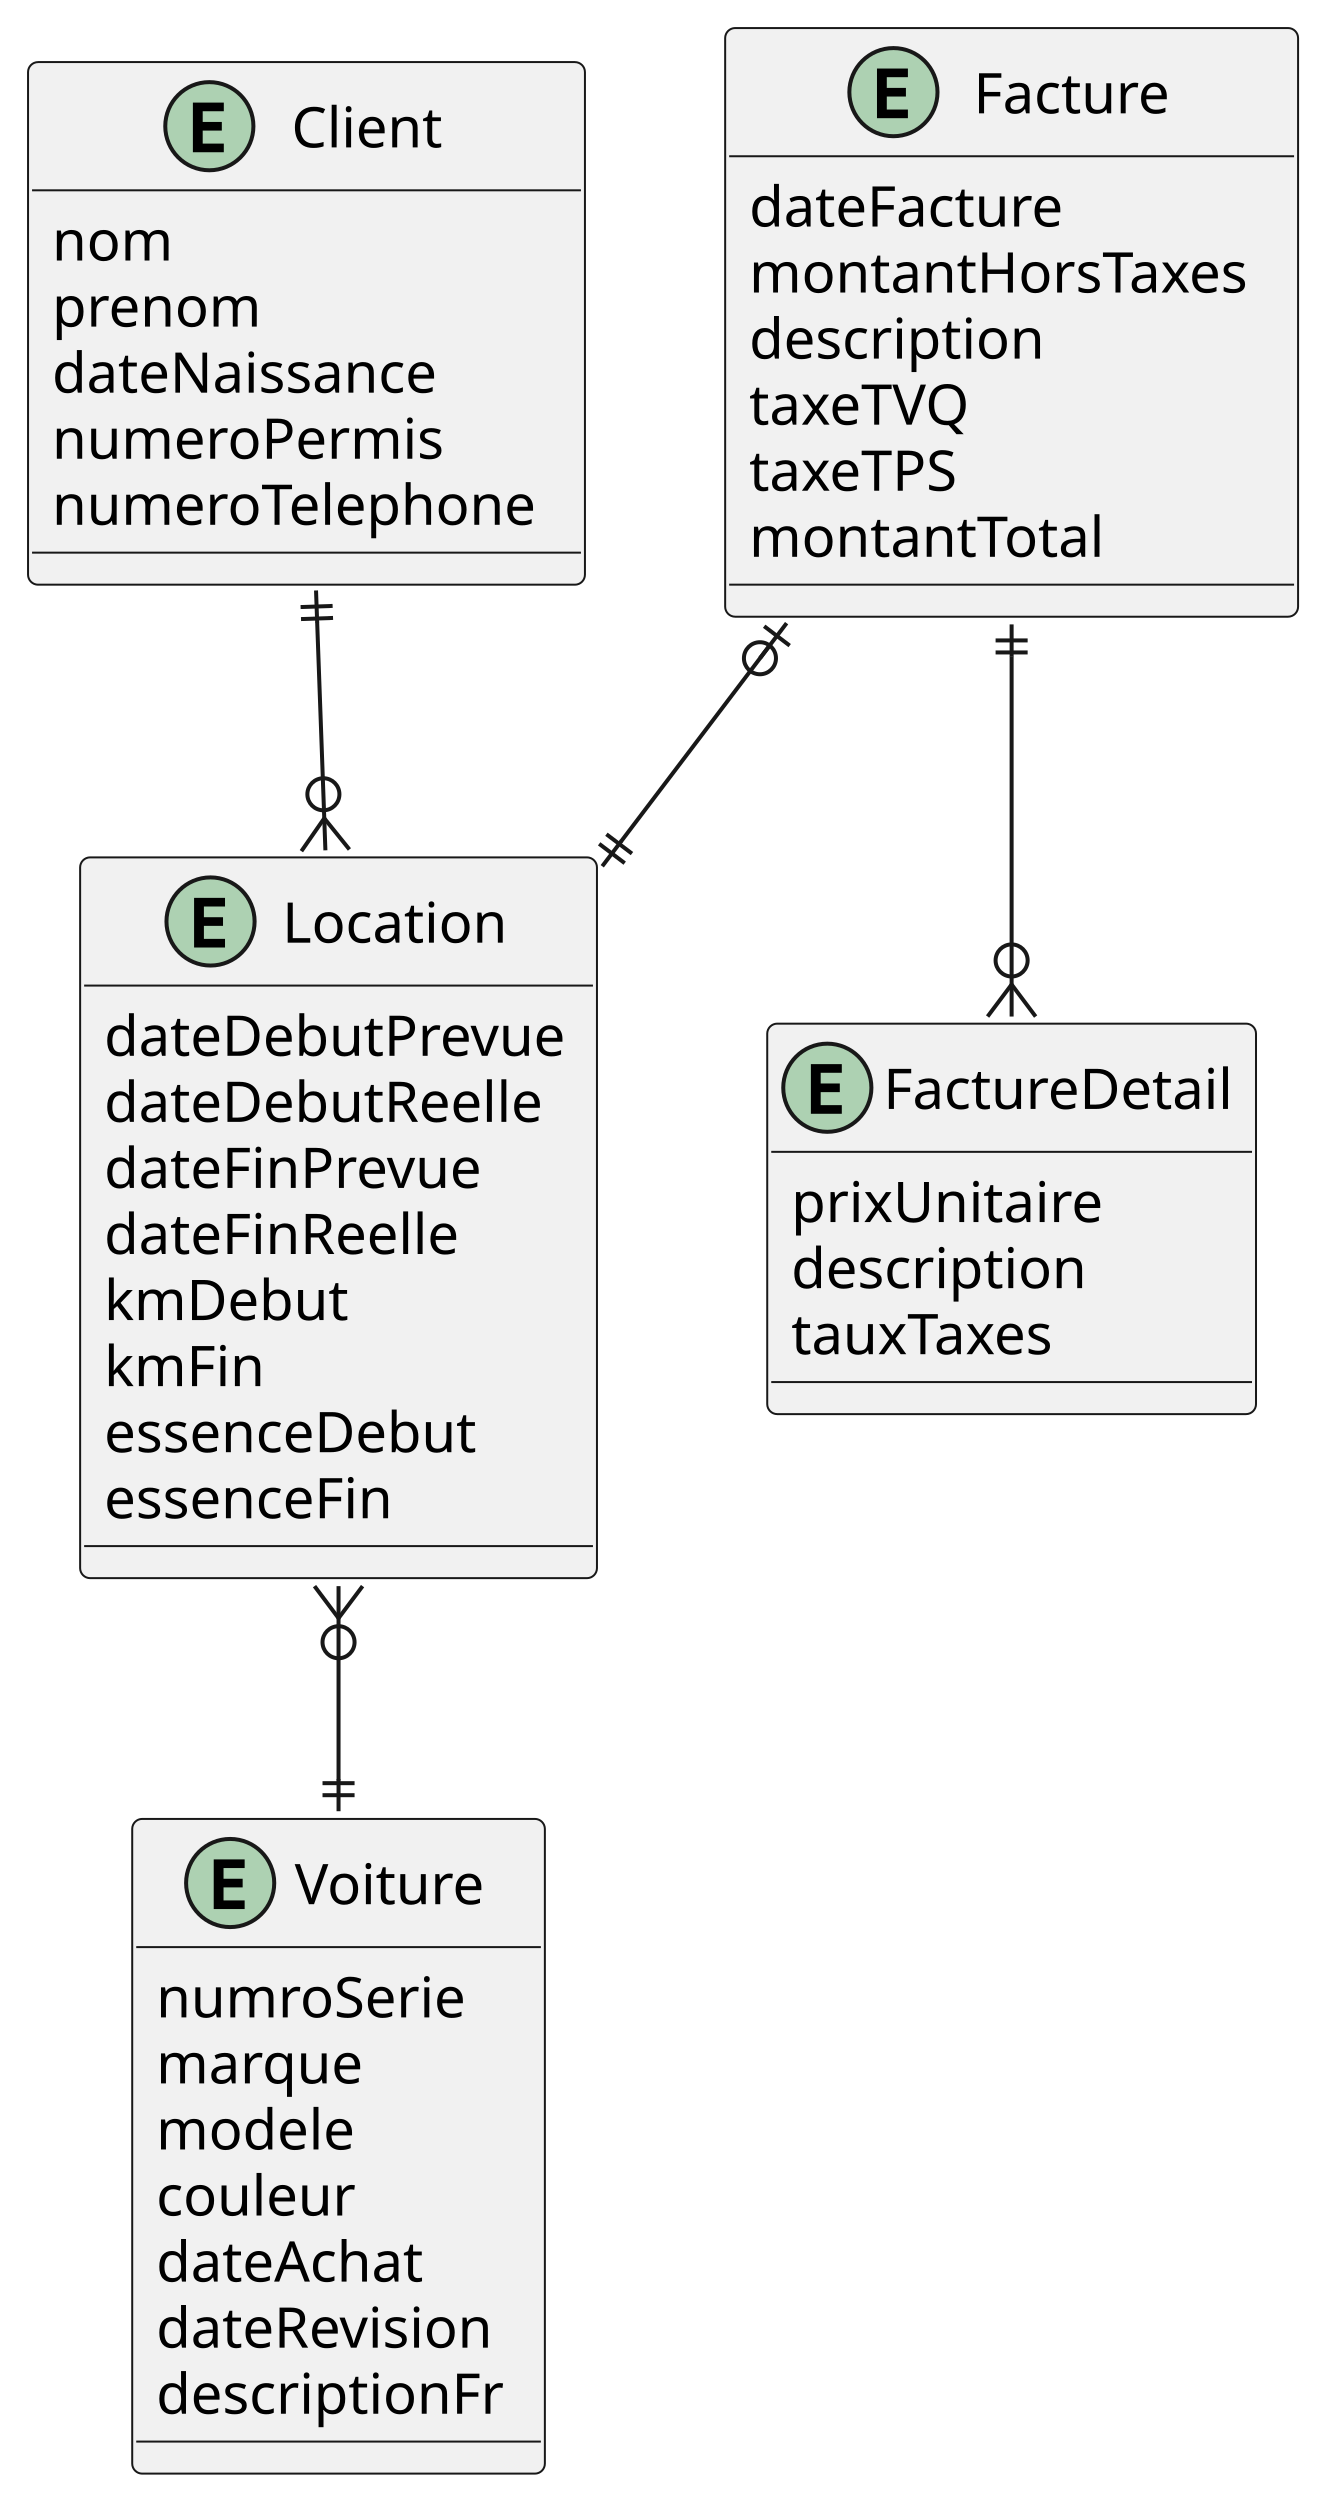
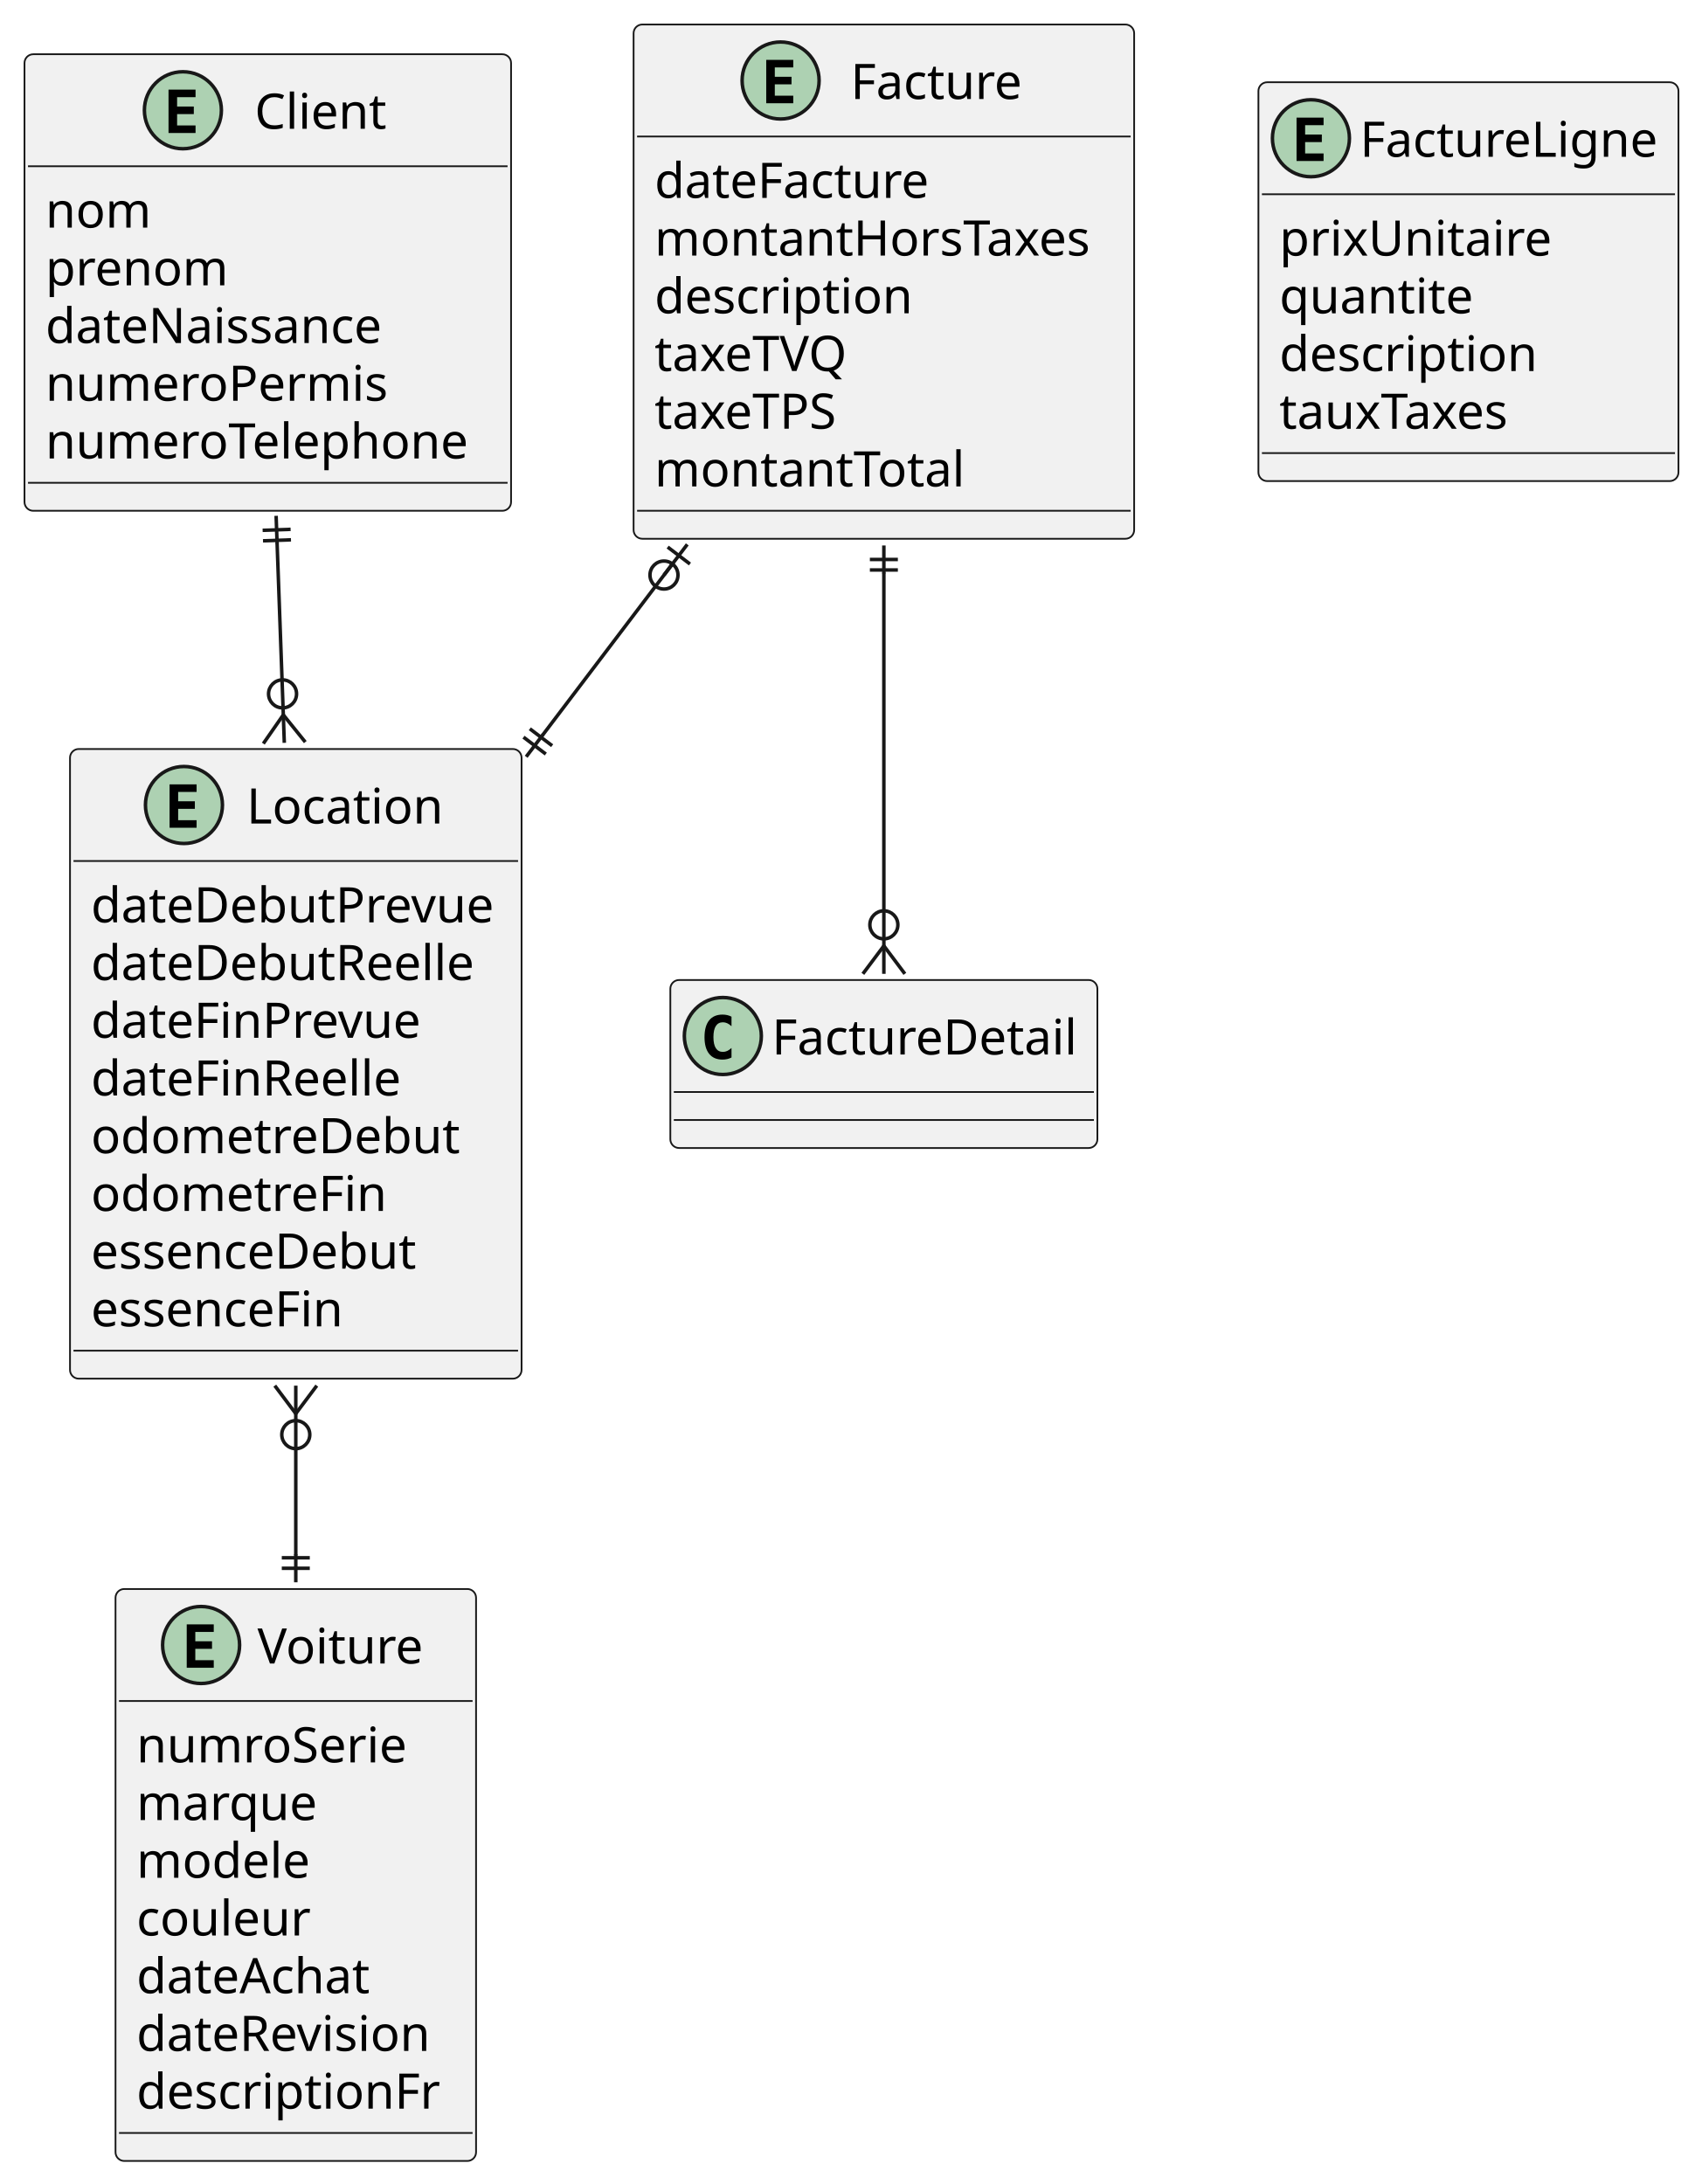
- <svg xmlns="http://www.w3.org/2000/svg" contentStyleType="text/css" height="624px" preserveAspectRatio="none" style="width:331px;height:624px;background:#FFFFFF;" version="1.1" viewBox="0 0 331 624" width="331px" zoomAndPan="magnify">
+ <svg xmlns="http://www.w3.org/2000/svg" contentStyleType="text/css" height="624px" preserveAspectRatio="none" style="width:486px;height:624px;background:#FFFFFF;" version="1.1" viewBox="0 0 486 624" width="486px" zoomAndPan="magnify">
  <defs />
  <g>
    <g id="elem_Voiture">
      <rect codeLine="2" fill="#F1F1F1" height="163.418" id="Voiture" rx="2.5" ry="2.5" style="stroke:#181818;stroke-width:0.5;" width="103" x="33" y="454" />
      <ellipse cx="57.45" cy="470" fill="#ADD1B2" rx="11" ry="11" style="stroke:#181818;stroke-width:1.0;" />
      <path d="M61.064,476.5 L53.344,476.5 L53.344,464.107 L61.064,464.107 L61.064,466.265 L55.793,466.265 L55.793,468.938 L60.566,468.938 L60.566,471.096 L55.793,471.096 L55.793,474.342 L61.064,474.342 Z " fill="#000000" />
      <text fill="#000000" font-family="sans-serif" font-size="14" lengthAdjust="spacing" textLength="50" x="73.55" y="475.291">Voiture</text>
      <line style="stroke:#181818;stroke-width:0.5;" x1="34" x2="135" y1="486" y2="486" />
      <text fill="#000000" font-family="sans-serif" font-size="14" lengthAdjust="spacing" textLength="80" x="39" y="503.535">numroSerie</text>
      <text fill="#000000" font-family="sans-serif" font-size="14" lengthAdjust="spacing" textLength="53" x="39" y="520.023">marque</text>
      <text fill="#000000" font-family="sans-serif" font-size="14" lengthAdjust="spacing" textLength="51" x="39" y="536.512">modele</text>
      <text fill="#000000" font-family="sans-serif" font-size="14" lengthAdjust="spacing" textLength="52" x="39" y="553">couleur</text>
      <text fill="#000000" font-family="sans-serif" font-size="14" lengthAdjust="spacing" textLength="69" x="39" y="569.488">dateAchat</text>
      <text fill="#000000" font-family="sans-serif" font-size="14" lengthAdjust="spacing" textLength="87" x="39" y="585.977">dateRevision</text>
      <text fill="#000000" font-family="sans-serif" font-size="14" lengthAdjust="spacing" textLength="91" x="39" y="602.465">descriptionFr</text>
      <line style="stroke:#181818;stroke-width:0.5;" x1="34" x2="135" y1="609.418" y2="609.418" />
    </g>
    <g id="elem_Location">
      <rect codeLine="12" fill="#F1F1F1" height="179.906" id="Location" rx="2.5" ry="2.5" style="stroke:#181818;stroke-width:0.5;" width="129" x="20" y="214" />
      <ellipse cx="52.55" cy="230" fill="#ADD1B2" rx="11" ry="11" style="stroke:#181818;stroke-width:1.0;" />
      <path d="M56.164,236.5 L48.444,236.5 L48.444,224.107 L56.164,224.107 L56.164,226.265 L50.893,226.265 L50.893,228.938 L55.666,228.938 L55.666,231.096 L50.893,231.096 L50.893,234.342 L56.164,234.342 Z " fill="#000000" />
      <text fill="#000000" font-family="sans-serif" font-size="14" lengthAdjust="spacing" textLength="58" x="70.45" y="235.291">Location</text>
      <line style="stroke:#181818;stroke-width:0.5;" x1="21" x2="148" y1="246" y2="246" />
      <text fill="#000000" font-family="sans-serif" font-size="14" lengthAdjust="spacing" textLength="117" x="26" y="263.535">dateDebutPrevue</text>
      <text fill="#000000" font-family="sans-serif" font-size="14" lengthAdjust="spacing" textLength="112" x="26" y="280.023">dateDebutReelle</text>
      <text fill="#000000" font-family="sans-serif" font-size="14" lengthAdjust="spacing" textLength="97" x="26" y="296.512">dateFinPrevue</text>
      <text fill="#000000" font-family="sans-serif" font-size="14" lengthAdjust="spacing" textLength="92" x="26" y="313">dateFinReelle</text>
-       <text fill="#000000" font-family="sans-serif" font-size="14" lengthAdjust="spacing" textLength="62" x="26" y="329.488">kmDebut</text>
-       <text fill="#000000" font-family="sans-serif" font-size="14" lengthAdjust="spacing" textLength="42" x="26" y="345.977">kmFin</text>
+       <text fill="#000000" font-family="sans-serif" font-size="14" lengthAdjust="spacing" textLength="108" x="26" y="329.488">odometreDebut</text>
+       <text fill="#000000" font-family="sans-serif" font-size="14" lengthAdjust="spacing" textLength="88" x="26" y="345.977">odometreFin</text>
      <text fill="#000000" font-family="sans-serif" font-size="14" lengthAdjust="spacing" textLength="95" x="26" y="362.465">essenceDebut</text>
      <text fill="#000000" font-family="sans-serif" font-size="14" lengthAdjust="spacing" textLength="75" x="26" y="378.953">essenceFin</text>
      <line style="stroke:#181818;stroke-width:0.5;" x1="21" x2="148" y1="385.906" y2="385.906" />
    </g>
    <g id="elem_Client">
      <rect codeLine="23" fill="#F1F1F1" height="130.441" id="Client" rx="2.5" ry="2.5" style="stroke:#181818;stroke-width:0.5;" width="139" x="7" y="15.5" />
      <ellipse cx="52.25" cy="31.5" fill="#ADD1B2" rx="11" ry="11" style="stroke:#181818;stroke-width:1.0;" />
      <path d="M55.864,38 L48.145,38 L48.145,25.607 L55.864,25.607 L55.864,27.765 L50.593,27.765 L50.593,30.438 L55.366,30.438 L55.366,32.596 L50.593,32.596 L50.593,35.842 L55.864,35.842 Z " fill="#000000" />
      <text fill="#000000" font-family="sans-serif" font-size="14" lengthAdjust="spacing" textLength="40" x="72.75" y="36.791">Client</text>
      <line style="stroke:#181818;stroke-width:0.5;" x1="8" x2="145" y1="47.5" y2="47.5" />
      <text fill="#000000" font-family="sans-serif" font-size="14" lengthAdjust="spacing" textLength="31" x="13" y="65.035">nom</text>
      <text fill="#000000" font-family="sans-serif" font-size="14" lengthAdjust="spacing" textLength="54" x="13" y="81.523">prenom</text>
      <text fill="#000000" font-family="sans-serif" font-size="14" lengthAdjust="spacing" textLength="98" x="13" y="98.012">dateNaissance</text>
      <text fill="#000000" font-family="sans-serif" font-size="14" lengthAdjust="spacing" textLength="100" x="13" y="114.5">numeroPermis</text>
      <text fill="#000000" font-family="sans-serif" font-size="14" lengthAdjust="spacing" textLength="127" x="13" y="130.988">numeroTelephone</text>
      <line style="stroke:#181818;stroke-width:0.5;" x1="8" x2="145" y1="137.941" y2="137.941" />
    </g>
    <g id="elem_Facture">
      <rect codeLine="31" fill="#F1F1F1" height="146.93" id="Facture" rx="2.5" ry="2.5" style="stroke:#181818;stroke-width:0.5;" width="143" x="181" y="7" />
      <ellipse cx="223" cy="23" fill="#ADD1B2" rx="11" ry="11" style="stroke:#181818;stroke-width:1.0;" />
      <path d="M226.614,29.5 L218.894,29.5 L218.894,17.107 L226.614,17.107 L226.614,19.265 L221.343,19.265 L221.343,21.938 L226.116,21.938 L226.116,24.096 L221.343,24.096 L221.343,27.342 L226.614,27.342 Z " fill="#000000" />
      <text fill="#000000" font-family="sans-serif" font-size="14" lengthAdjust="spacing" textLength="51" x="243" y="28.291">Facture</text>
      <line style="stroke:#181818;stroke-width:0.5;" x1="182" x2="323" y1="39" y2="39" />
      <text fill="#000000" font-family="sans-serif" font-size="14" lengthAdjust="spacing" textLength="81" x="187" y="56.535">dateFacture</text>
      <text fill="#000000" font-family="sans-serif" font-size="14" lengthAdjust="spacing" textLength="131" x="187" y="73.023">montantHorsTaxes</text>
      <text fill="#000000" font-family="sans-serif" font-size="14" lengthAdjust="spacing" textLength="77" x="187" y="89.512">description</text>
      <text fill="#000000" font-family="sans-serif" font-size="14" lengthAdjust="spacing" textLength="59" x="187" y="106">taxeTVQ</text>
      <text fill="#000000" font-family="sans-serif" font-size="14" lengthAdjust="spacing" textLength="55" x="187" y="122.488">taxeTPS</text>
      <text fill="#000000" font-family="sans-serif" font-size="14" lengthAdjust="spacing" textLength="93" x="187" y="138.977">montantTotal</text>
      <line style="stroke:#181818;stroke-width:0.5;" x1="182" x2="323" y1="145.93" y2="145.93" />
    </g>
+     <g id="elem_FactureLigne">
+       <rect codeLine="40" fill="#F1F1F1" height="113.953" id="FactureLigne" rx="2.5" ry="2.5" style="stroke:#181818;stroke-width:0.5;" width="120" x="359.5" y="23.5" />
+       <ellipse cx="374.5" cy="39.5" fill="#ADD1B2" rx="11" ry="11" style="stroke:#181818;stroke-width:1.0;" />
+       <path d="M378.114,46 L370.394,46 L370.394,33.607 L378.114,33.607 L378.114,35.765 L372.843,35.765 L372.843,38.438 L377.616,38.438 L377.616,40.596 L372.843,40.596 L372.843,43.842 L378.114,43.842 Z " fill="#000000" />
+       <text fill="#000000" font-family="sans-serif" font-size="14" lengthAdjust="spacing" textLength="88" x="388.5" y="44.791">FactureLigne</text>
+       <line style="stroke:#181818;stroke-width:0.5;" x1="360.5" x2="478.5" y1="55.5" y2="55.5" />
+       <text fill="#000000" font-family="sans-serif" font-size="14" lengthAdjust="spacing" textLength="82" x="365.5" y="73.035">prixUnitaire</text>
+       <text fill="#000000" font-family="sans-serif" font-size="14" lengthAdjust="spacing" textLength="57" x="365.5" y="89.523">quantite</text>
+       <text fill="#000000" font-family="sans-serif" font-size="14" lengthAdjust="spacing" textLength="77" x="365.5" y="106.012">description</text>
+       <text fill="#000000" font-family="sans-serif" font-size="14" lengthAdjust="spacing" textLength="72" x="365.5" y="122.5">tauxTaxes</text>
+       <line style="stroke:#181818;stroke-width:0.5;" x1="360.5" x2="478.5" y1="129.453" y2="129.453" />
+     </g>
    <g id="elem_FactureDetail">
-       <rect codeLine="40" fill="#F1F1F1" height="97.465" id="FactureDetail" rx="2.5" ry="2.5" style="stroke:#181818;stroke-width:0.5;" width="122" x="191.5" y="255.5" />
-       <ellipse cx="206.5" cy="271.5" fill="#ADD1B2" rx="11" ry="11" style="stroke:#181818;stroke-width:1.0;" />
-       <path d="M210.114,278 L202.394,278 L202.394,265.607 L210.114,265.607 L210.114,267.765 L204.843,267.765 L204.843,270.438 L209.616,270.438 L209.616,272.596 L204.843,272.596 L204.843,275.842 L210.114,275.842 Z " fill="#000000" />
-       <text fill="#000000" font-family="sans-serif" font-size="14" lengthAdjust="spacing" textLength="90" x="220.5" y="276.791">FactureDetail</text>
-       <line style="stroke:#181818;stroke-width:0.5;" x1="192.5" x2="312.5" y1="287.5" y2="287.5" />
-       <text fill="#000000" font-family="sans-serif" font-size="14" lengthAdjust="spacing" textLength="82" x="197.5" y="305.035">prixUnitaire</text>
-       <text fill="#000000" font-family="sans-serif" font-size="14" lengthAdjust="spacing" textLength="77" x="197.5" y="321.523">description</text>
-       <text fill="#000000" font-family="sans-serif" font-size="14" lengthAdjust="spacing" textLength="72" x="197.5" y="338.012">tauxTaxes</text>
-       <line style="stroke:#181818;stroke-width:0.5;" x1="192.5" x2="312.5" y1="344.965" y2="344.965" />
+       <rect fill="#F1F1F1" height="48" id="FactureDetail" rx="2.5" ry="2.5" style="stroke:#181818;stroke-width:0.5;" width="122" x="191.5" y="280" />
+       <ellipse cx="206.5" cy="296" fill="#ADD1B2" rx="11" ry="11" style="stroke:#181818;stroke-width:1.0;" />
+       <path d="M208.973,302.143 Q208.392,302.442 207.753,302.591 Q207.114,302.741 206.408,302.741 Q203.901,302.741 202.582,301.089 Q201.262,299.437 201.262,296.316 Q201.262,293.187 202.582,291.535 Q203.901,289.883 206.408,289.883 Q207.114,289.883 207.761,290.032 Q208.409,290.182 208.973,290.481 L208.973,293.203 Q208.342,292.622 207.749,292.352 Q207.155,292.082 206.524,292.082 Q205.18,292.082 204.495,293.149 Q203.81,294.216 203.81,296.316 Q203.81,298.408 204.495,299.474 Q205.18,300.541 206.524,300.541 Q207.155,300.541 207.749,300.271 Q208.342,300.002 208.973,299.42 Z " fill="#000000" />
+       <text fill="#000000" font-family="sans-serif" font-size="14" lengthAdjust="spacing" textLength="90" x="220.5" y="301.291">FactureDetail</text>
+       <line style="stroke:#181818;stroke-width:0.5;" x1="192.5" x2="312.5" y1="312" y2="312" />
+       <line style="stroke:#181818;stroke-width:0.5;" x1="192.5" x2="312.5" y1="320" y2="320" />
    </g>
    <g id="link_Client_Location">
-       <path codeLine="46" d="M79.16,155.22 C79.73,171.04 80.35,188 80.95,204.59 " fill="none" id="Client-Location" style="stroke:#181818;stroke-width:1.0;" />
+       <path codeLine="47" d="M79.16,155.22 C79.73,171.04 80.35,188 80.95,204.59 " fill="none" id="Client-Location" style="stroke:#181818;stroke-width:1.0;" />
      <line style="stroke:#181818;stroke-width:1.0;" x1="80.934" x2="87.216" y1="204.245" y2="212.025" />
      <line style="stroke:#181818;stroke-width:1.0;" x1="80.934" x2="75.224" y1="204.245" y2="212.454" />
      <line style="stroke:#181818;stroke-width:1.0;" x1="80.934" x2="81.22" y1="204.245" y2="212.24" />
      <ellipse cx="80.719" cy="198.249" fill="none" rx="4" ry="4" style="stroke:#181818;stroke-width:1.0;" />
      <line style="stroke:#181818;stroke-width:1.0;" x1="75.025" x2="83.02" y1="151.52" y2="151.235" />
      <line style="stroke:#181818;stroke-width:1.0;" x1="75.132" x2="83.127" y1="154.518" y2="154.233" />
      <line style="stroke:#181818;stroke-width:1.0;" x1="79.165" x2="78.88" y1="155.375" y2="147.38" />
    </g>
    <g id="link_Location_Voiture">
-       <path codeLine="47" d="M84.5,403.6 C84.5,417.15 84.5,431.01 84.5,444.4 " fill="none" id="Location-Voiture" style="stroke:#181818;stroke-width:1.0;" />
+       <path codeLine="48" d="M84.5,403.6 C84.5,417.15 84.5,431.01 84.5,444.4 " fill="none" id="Location-Voiture" style="stroke:#181818;stroke-width:1.0;" />
      <line style="stroke:#181818;stroke-width:1.0;" x1="88.5" x2="80.5" y1="448.08" y2="448.08" />
      <line style="stroke:#181818;stroke-width:1.0;" x1="88.5" x2="80.5" y1="445.08" y2="445.08" />
      <line style="stroke:#181818;stroke-width:1.0;" x1="84.5" x2="84.5" y1="444.08" y2="452.08" />
      <line style="stroke:#181818;stroke-width:1.0;" x1="84.5" x2="78.5" y1="403.9" y2="395.9" />
      <line style="stroke:#181818;stroke-width:1.0;" x1="84.5" x2="90.5" y1="403.9" y2="395.9" />
      <line style="stroke:#181818;stroke-width:1.0;" x1="84.5" x2="84.5" y1="403.9" y2="395.9" />
      <ellipse cx="84.5" cy="409.9" fill="none" rx="4" ry="4" style="stroke:#181818;stroke-width:1.0;" />
    </g>
    <g id="link_Facture_Location">
-       <path codeLine="48" d="M191.82,161.5 C179.87,177.25 167.24,193.91 155,210.05 " fill="none" id="Facture-Location" style="stroke:#181818;stroke-width:1.0;" />
+       <path codeLine="49" d="M191.82,161.5 C179.87,177.25 167.24,193.91 155,210.05 " fill="none" id="Facture-Location" style="stroke:#181818;stroke-width:1.0;" />
      <line style="stroke:#181818;stroke-width:1.0;" x1="155.924" x2="149.548" y1="215.448" y2="210.616" />
      <line style="stroke:#181818;stroke-width:1.0;" x1="157.736" x2="151.36" y1="213.057" y2="208.225" />
      <line style="stroke:#181818;stroke-width:1.0;" x1="155.152" x2="150.32" y1="209.844" y2="216.22" />
      <line style="stroke:#181818;stroke-width:1.0;" x1="189.684" x2="196.34" y1="164.297" y2="155.54" />
      <ellipse cx="189.684" cy="164.297" fill="none" rx="4" ry="4" style="stroke:#181818;stroke-width:1.0;" />
      <line style="stroke:#181818;stroke-width:1.0;" x1="190.735" x2="197.104" y1="156.304" y2="161.145" />
    </g>
    <g id="link_Facture_FactureDetail">
-       <path codeLine="49" d="M252.5,163.79 C252.5,191.11 252.5,220.92 252.5,245.92 " fill="none" id="Facture-FactureDetail" style="stroke:#181818;stroke-width:1.0;" />
-       <line style="stroke:#181818;stroke-width:1.0;" x1="252.5" x2="258.5" y1="245.73" y2="253.73" />
-       <line style="stroke:#181818;stroke-width:1.0;" x1="252.5" x2="246.5" y1="245.73" y2="253.73" />
-       <line style="stroke:#181818;stroke-width:1.0;" x1="252.5" x2="252.5" y1="245.73" y2="253.73" />
-       <ellipse cx="252.5" cy="239.73" fill="none" rx="4" ry="4" style="stroke:#181818;stroke-width:1.0;" />
+       <path codeLine="50" d="M252.5,163.63 C252.5,200.72 252.5,242.4 252.5,270.43 " fill="none" id="Facture-FactureDetail" style="stroke:#181818;stroke-width:1.0;" />
+       <line style="stroke:#181818;stroke-width:1.0;" x1="252.5" x2="258.5" y1="270.24" y2="278.24" />
+       <line style="stroke:#181818;stroke-width:1.0;" x1="252.5" x2="246.5" y1="270.24" y2="278.24" />
+       <line style="stroke:#181818;stroke-width:1.0;" x1="252.5" x2="252.5" y1="270.24" y2="278.24" />
+       <ellipse cx="252.5" cy="264.24" fill="none" rx="4" ry="4" style="stroke:#181818;stroke-width:1.0;" />
      <line style="stroke:#181818;stroke-width:1.0;" x1="248.5" x2="256.5" y1="159.85" y2="159.85" />
      <line style="stroke:#181818;stroke-width:1.0;" x1="248.5" x2="256.5" y1="162.85" y2="162.85" />
      <line style="stroke:#181818;stroke-width:1.0;" x1="252.5" x2="252.5" y1="163.85" y2="155.85" />
    </g>
  </g>
</svg>
